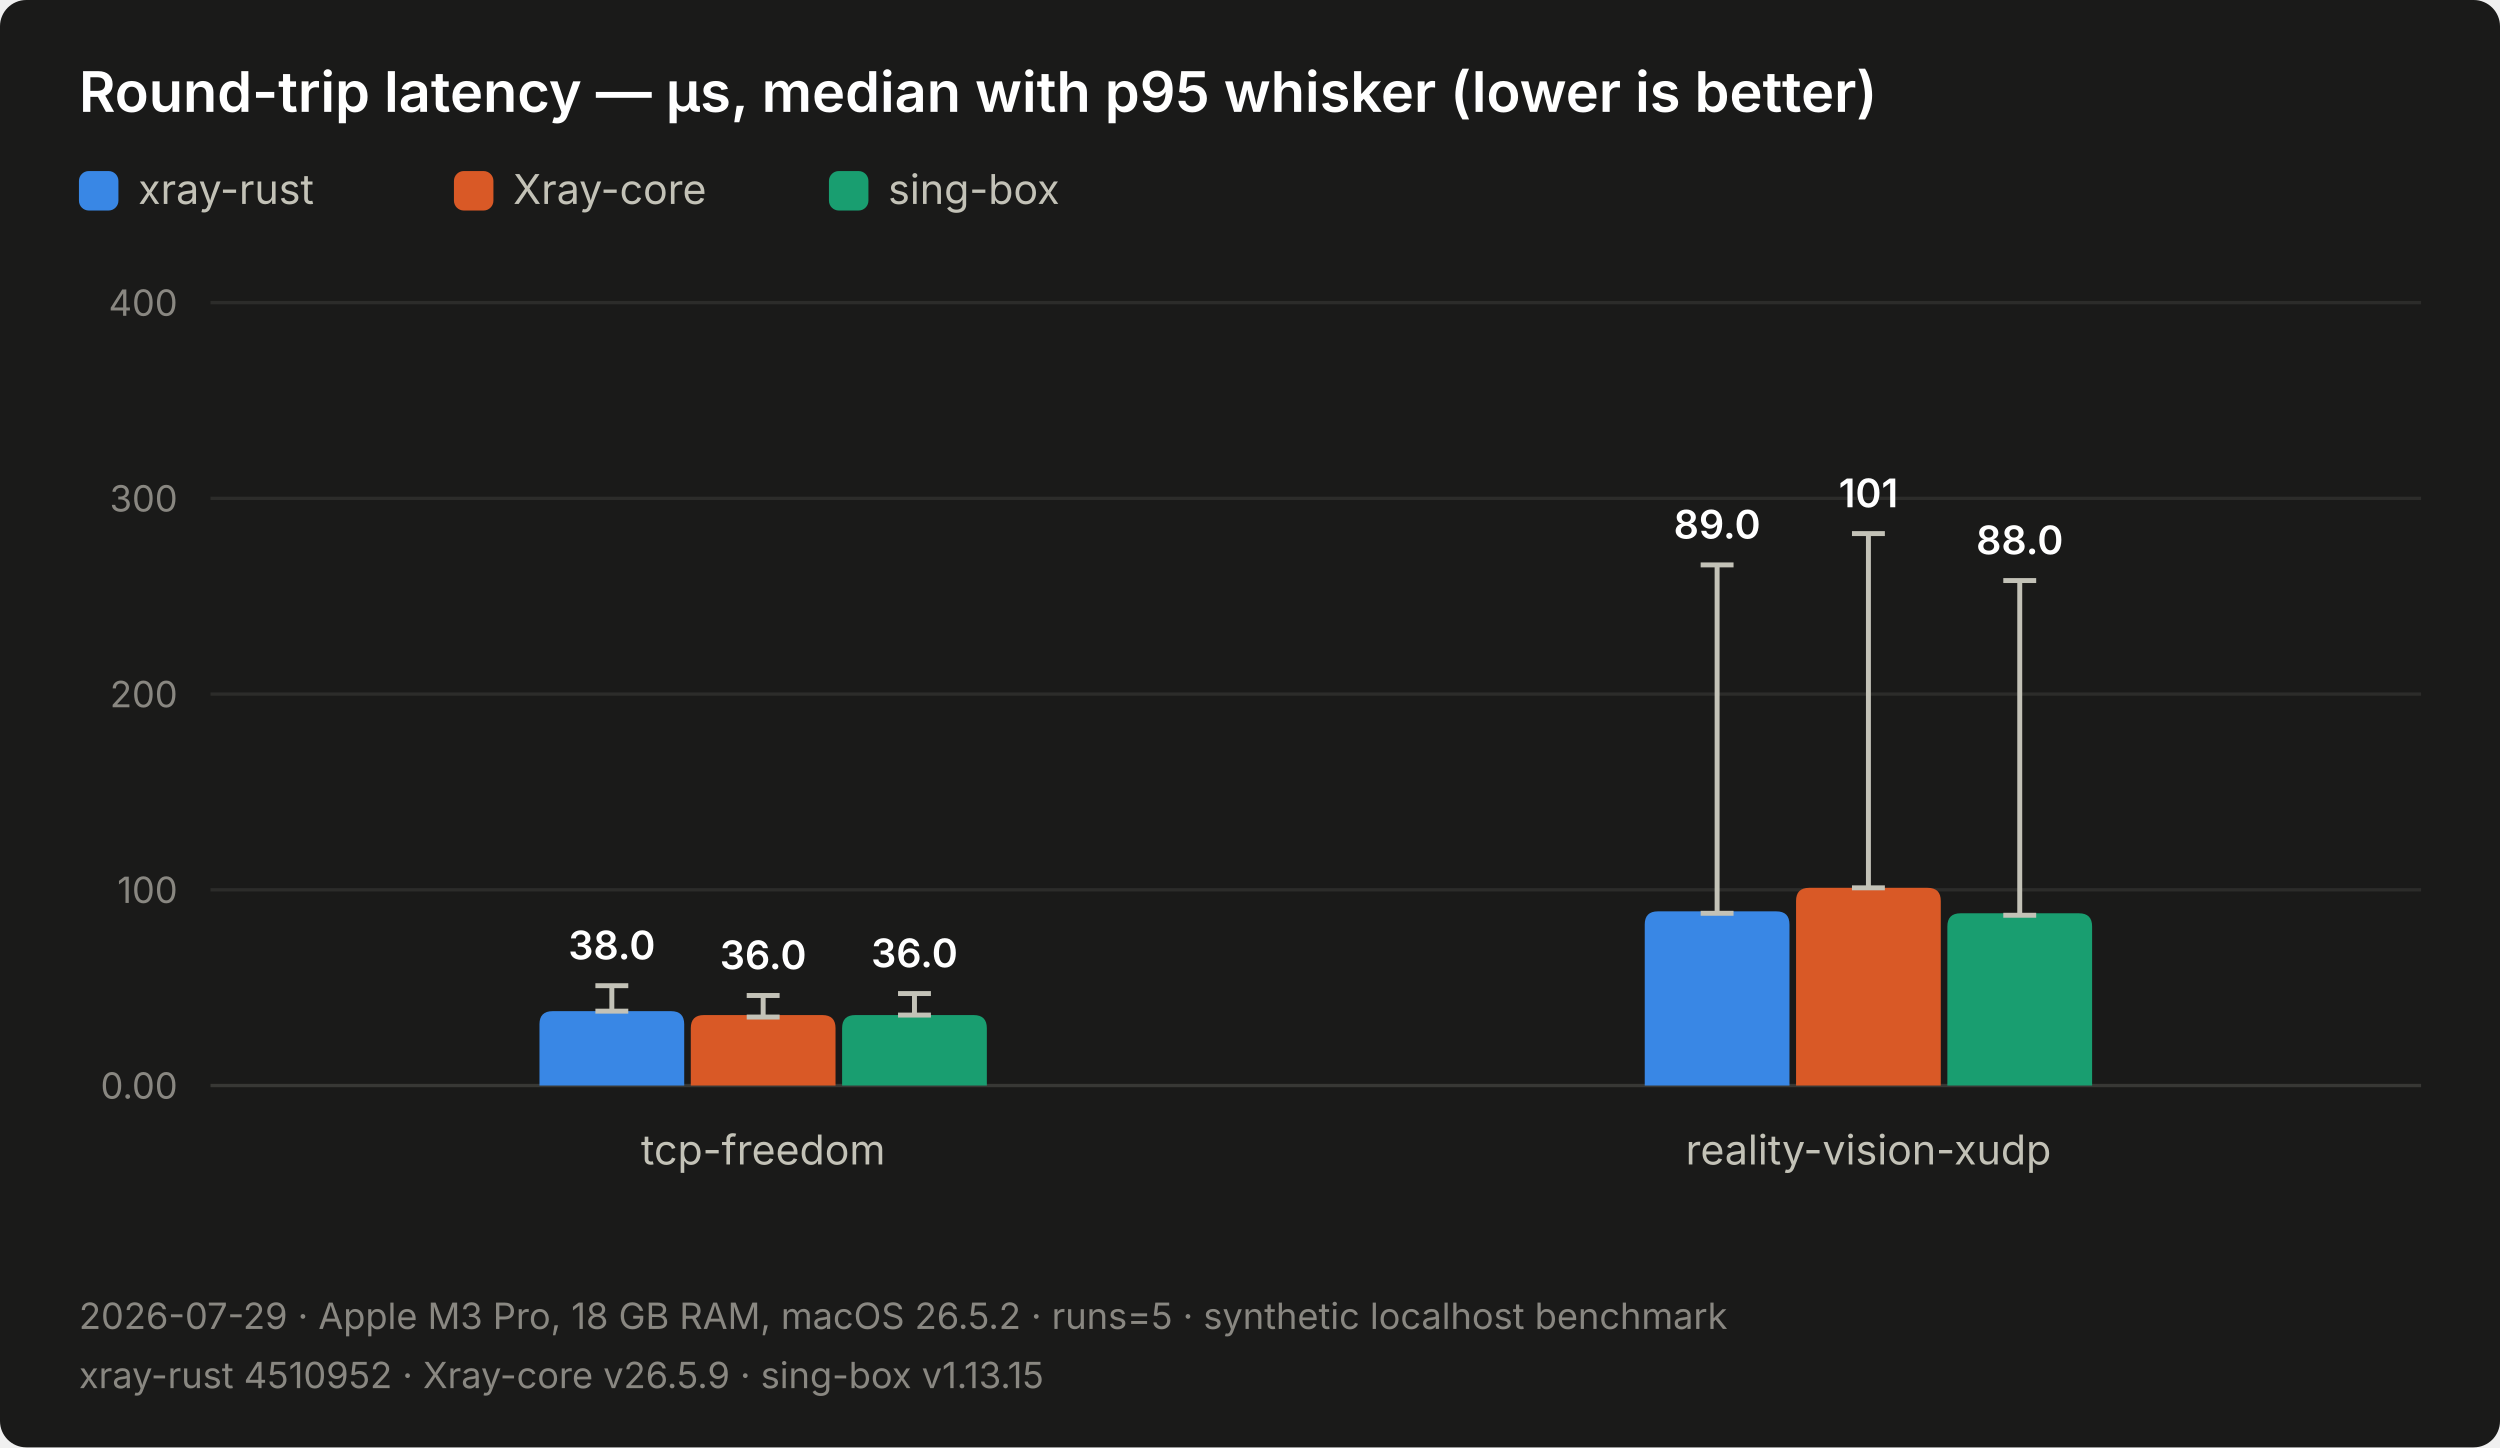
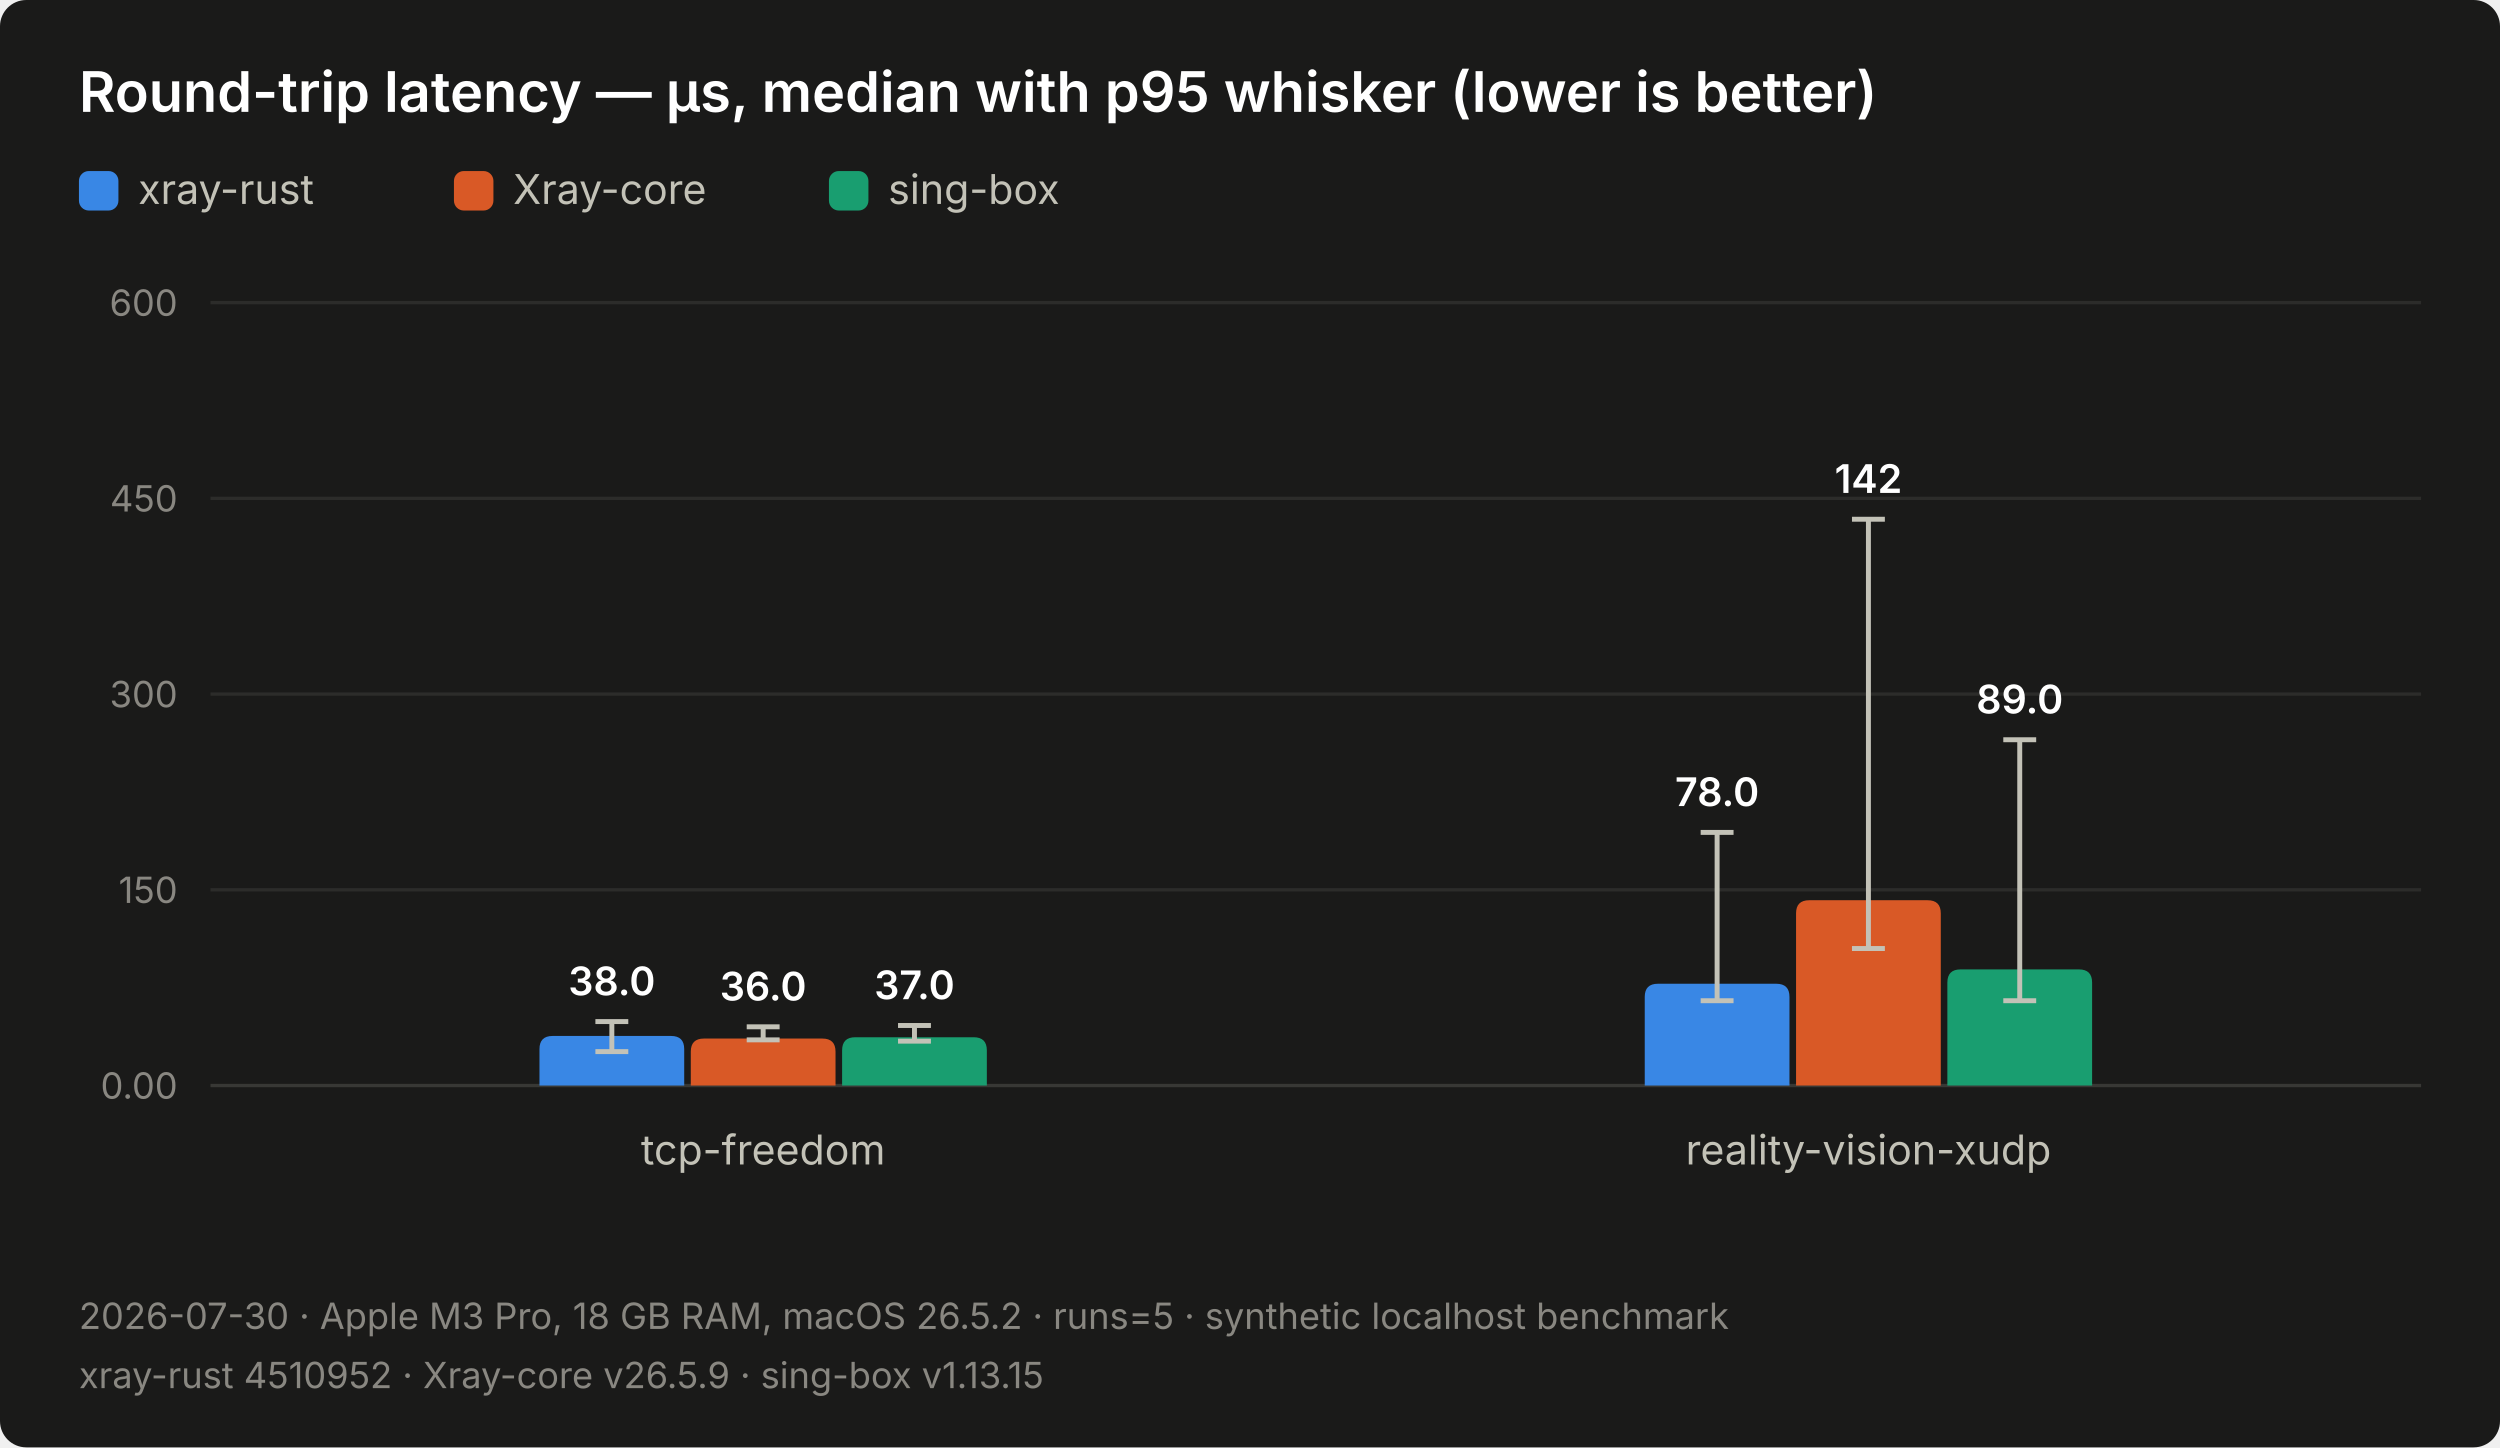
<svg xmlns="http://www.w3.org/2000/svg" width="760" height="440" viewBox="0 0 760 440" role="img" aria-label="Round-trip latency — µs, median with p95 whisker (lower is better)">
  <rect width="760" height="440" fill="#1a1a19" rx="8" />
  <text x="24" y="34" font-family="system-ui, -apple-system, 'Segoe UI', sans-serif" font-size="17" font-weight="600" fill="#ffffff">Round-trip latency — µs, median with p95 whisker (lower is better)</text>
  <rect x="24.00" y="52" width="12" height="12" rx="3" fill="#3987e5" />
  <text x="42.00" y="62" font-family="system-ui, -apple-system, 'Segoe UI', sans-serif" font-size="12.5" fill="#c3c2b7">xray-rust</text>
  <rect x="138.00" y="52" width="12" height="12" rx="3" fill="#d95926" />
  <text x="156.00" y="62" font-family="system-ui, -apple-system, 'Segoe UI', sans-serif" font-size="12.5" fill="#c3c2b7">Xray-core</text>
  <rect x="252.00" y="52" width="12" height="12" rx="3" fill="#199e70" />
  <text x="270.00" y="62" font-family="system-ui, -apple-system, 'Segoe UI', sans-serif" font-size="12.5" fill="#c3c2b7">sing-box</text>
  <text x="54" y="334.00" font-family="system-ui, -apple-system, 'Segoe UI', sans-serif" font-size="11" fill="#898781" text-anchor="end">0.00</text>
  <line x1="64" y1="270.50" x2="736" y2="270.50" stroke="#2c2c2a" stroke-width="1" />
-   <text x="54" y="274.50" font-family="system-ui, -apple-system, 'Segoe UI', sans-serif" font-size="11" fill="#898781" text-anchor="end">100</text>
+   <text x="54" y="274.50" font-family="system-ui, -apple-system, 'Segoe UI', sans-serif" font-size="11" fill="#898781" text-anchor="end">150</text>
  <line x1="64" y1="211.00" x2="736" y2="211.00" stroke="#2c2c2a" stroke-width="1" />
-   <text x="54" y="215.00" font-family="system-ui, -apple-system, 'Segoe UI', sans-serif" font-size="11" fill="#898781" text-anchor="end">200</text>
+   <text x="54" y="215.00" font-family="system-ui, -apple-system, 'Segoe UI', sans-serif" font-size="11" fill="#898781" text-anchor="end">300</text>
  <line x1="64" y1="151.50" x2="736" y2="151.50" stroke="#2c2c2a" stroke-width="1" />
-   <text x="54" y="155.50" font-family="system-ui, -apple-system, 'Segoe UI', sans-serif" font-size="11" fill="#898781" text-anchor="end">300</text>
+   <text x="54" y="155.50" font-family="system-ui, -apple-system, 'Segoe UI', sans-serif" font-size="11" fill="#898781" text-anchor="end">450</text>
  <line x1="64" y1="92.00" x2="736" y2="92.00" stroke="#2c2c2a" stroke-width="1" />
-   <text x="54" y="96.00" font-family="system-ui, -apple-system, 'Segoe UI', sans-serif" font-size="11" fill="#898781" text-anchor="end">400</text>
+   <text x="54" y="96.00" font-family="system-ui, -apple-system, 'Segoe UI', sans-serif" font-size="11" fill="#898781" text-anchor="end">600</text>
  <line x1="64" y1="330" x2="736" y2="330" stroke="#383835" stroke-width="1" />
-   <path d="M 164.00 330.00 L 164.00 311.39 Q 164.00 307.39 168.00 307.39 L 204.00 307.39 Q 208.00 307.39 208.00 311.39 L 208.00 330.00 Z" fill="#3987e5" />
-   <line x1="186.00" y1="307.39" x2="186.00" y2="299.65" stroke="#c3c2b7" stroke-width="1.5" />
-   <line x1="181.00" y1="307.39" x2="191.00" y2="307.39" stroke="#c3c2b7" stroke-width="1.5" />
-   <line x1="181.00" y1="299.65" x2="191.00" y2="299.65" stroke="#c3c2b7" stroke-width="1.5" />
-   <text x="186.00" y="291.65" font-family="system-ui, -apple-system, 'Segoe UI', sans-serif" font-size="12" font-weight="600" fill="#ffffff" text-anchor="middle">38.0</text>
-   <path d="M 210.00 330.00 L 210.00 312.58 Q 210.00 308.58 214.00 308.58 L 250.00 308.58 Q 254.00 308.58 254.00 312.58 L 254.00 330.00 Z" fill="#d95926" />
-   <line x1="232.00" y1="309.18" x2="232.00" y2="302.63" stroke="#c3c2b7" stroke-width="1.5" />
-   <line x1="227.00" y1="309.18" x2="237.00" y2="309.18" stroke="#c3c2b7" stroke-width="1.5" />
-   <line x1="227.00" y1="302.63" x2="237.00" y2="302.63" stroke="#c3c2b7" stroke-width="1.5" />
-   <text x="232.00" y="294.63" font-family="system-ui, -apple-system, 'Segoe UI', sans-serif" font-size="12" font-weight="600" fill="#ffffff" text-anchor="middle">36.0</text>
-   <path d="M 256.00 330.00 L 256.00 312.58 Q 256.00 308.58 260.00 308.58 L 296.00 308.58 Q 300.00 308.58 300.00 312.58 L 300.00 330.00 Z" fill="#199e70" />
-   <line x1="278.00" y1="308.58" x2="278.00" y2="302.04" stroke="#c3c2b7" stroke-width="1.5" />
-   <line x1="273.00" y1="308.58" x2="283.00" y2="308.58" stroke="#c3c2b7" stroke-width="1.5" />
-   <line x1="273.00" y1="302.04" x2="283.00" y2="302.04" stroke="#c3c2b7" stroke-width="1.5" />
-   <text x="278.00" y="294.04" font-family="system-ui, -apple-system, 'Segoe UI', sans-serif" font-size="12" font-weight="600" fill="#ffffff" text-anchor="middle">36.0</text>
+   <path d="M 164.00 330.00 L 164.00 318.93 Q 164.00 314.93 168.00 314.93 L 204.00 314.93 Q 208.00 314.93 208.00 318.93 L 208.00 330.00 Z" fill="#3987e5" />
+   <line x1="186.00" y1="319.69" x2="186.00" y2="310.56" stroke="#c3c2b7" stroke-width="1.5" />
+   <line x1="181.00" y1="319.69" x2="191.00" y2="319.69" stroke="#c3c2b7" stroke-width="1.5" />
+   <line x1="181.00" y1="310.56" x2="191.00" y2="310.56" stroke="#c3c2b7" stroke-width="1.5" />
+   <text x="186.00" y="302.56" font-family="system-ui, -apple-system, 'Segoe UI', sans-serif" font-size="12" font-weight="600" fill="#ffffff" text-anchor="middle">38.0</text>
+   <path d="M 210.00 330.00 L 210.00 319.72 Q 210.00 315.72 214.00 315.72 L 250.00 315.72 Q 254.00 315.72 254.00 319.72 L 254.00 330.00 Z" fill="#d95926" />
+   <line x1="232.00" y1="316.12" x2="232.00" y2="312.15" stroke="#c3c2b7" stroke-width="1.5" />
+   <line x1="227.00" y1="316.12" x2="237.00" y2="316.12" stroke="#c3c2b7" stroke-width="1.5" />
+   <line x1="227.00" y1="312.15" x2="237.00" y2="312.15" stroke="#c3c2b7" stroke-width="1.5" />
+   <text x="232.00" y="304.15" font-family="system-ui, -apple-system, 'Segoe UI', sans-serif" font-size="12" font-weight="600" fill="#ffffff" text-anchor="middle">36.0</text>
+   <path d="M 256.00 330.00 L 256.00 319.32 Q 256.00 315.32 260.00 315.32 L 296.00 315.32 Q 300.00 315.32 300.00 319.32 L 300.00 330.00 Z" fill="#199e70" />
+   <line x1="278.00" y1="316.51" x2="278.00" y2="311.75" stroke="#c3c2b7" stroke-width="1.5" />
+   <line x1="273.00" y1="316.51" x2="283.00" y2="316.51" stroke="#c3c2b7" stroke-width="1.5" />
+   <line x1="273.00" y1="311.75" x2="283.00" y2="311.75" stroke="#c3c2b7" stroke-width="1.5" />
+   <text x="278.00" y="303.75" font-family="system-ui, -apple-system, 'Segoe UI', sans-serif" font-size="12" font-weight="600" fill="#ffffff" text-anchor="middle">37.0</text>
  <text x="232.00" y="354" font-family="system-ui, -apple-system, 'Segoe UI', sans-serif" font-size="12.5" fill="#c3c2b7" text-anchor="middle">tcp-freedom</text>
-   <path d="M 500.00 330.00 L 500.00 281.05 Q 500.00 277.05 504.00 277.05 L 540.00 277.05 Q 544.00 277.05 544.00 281.05 L 544.00 330.00 Z" fill="#3987e5" />
-   <line x1="522.00" y1="277.64" x2="522.00" y2="171.73" stroke="#c3c2b7" stroke-width="1.5" />
-   <line x1="517.00" y1="277.64" x2="527.00" y2="277.64" stroke="#c3c2b7" stroke-width="1.5" />
-   <line x1="517.00" y1="171.73" x2="527.00" y2="171.73" stroke="#c3c2b7" stroke-width="1.5" />
-   <text x="522.00" y="163.73" font-family="system-ui, -apple-system, 'Segoe UI', sans-serif" font-size="12" font-weight="600" fill="#ffffff" text-anchor="middle">89.0</text>
-   <path d="M 546.00 330.00 L 546.00 273.90 Q 546.00 269.90 550.00 269.90 L 586.00 269.90 Q 590.00 269.90 590.00 273.90 L 590.00 330.00 Z" fill="#d95926" />
-   <line x1="568.00" y1="269.90" x2="568.00" y2="162.21" stroke="#c3c2b7" stroke-width="1.5" />
-   <line x1="563.00" y1="269.90" x2="573.00" y2="269.90" stroke="#c3c2b7" stroke-width="1.5" />
-   <line x1="563.00" y1="162.21" x2="573.00" y2="162.21" stroke="#c3c2b7" stroke-width="1.5" />
-   <text x="568.00" y="154.21" font-family="system-ui, -apple-system, 'Segoe UI', sans-serif" font-size="12" font-weight="600" fill="#ffffff" text-anchor="middle">101</text>
-   <path d="M 592.00 330.00 L 592.00 281.64 Q 592.00 277.64 596.00 277.64 L 632.00 277.64 Q 636.00 277.64 636.00 281.64 L 636.00 330.00 Z" fill="#199e70" />
-   <line x1="614.00" y1="278.24" x2="614.00" y2="176.49" stroke="#c3c2b7" stroke-width="1.5" />
-   <line x1="609.00" y1="278.24" x2="619.00" y2="278.24" stroke="#c3c2b7" stroke-width="1.5" />
-   <line x1="609.00" y1="176.49" x2="619.00" y2="176.49" stroke="#c3c2b7" stroke-width="1.5" />
-   <text x="614.00" y="168.49" font-family="system-ui, -apple-system, 'Segoe UI', sans-serif" font-size="12" font-weight="600" fill="#ffffff" text-anchor="middle">88.0</text>
+   <path d="M 500.00 330.00 L 500.00 303.06 Q 500.00 299.06 504.00 299.06 L 540.00 299.06 Q 544.00 299.06 544.00 303.06 L 544.00 330.00 Z" fill="#3987e5" />
+   <line x1="522.00" y1="304.22" x2="522.00" y2="253.05" stroke="#c3c2b7" stroke-width="1.5" />
+   <line x1="517.00" y1="304.22" x2="527.00" y2="304.22" stroke="#c3c2b7" stroke-width="1.5" />
+   <line x1="517.00" y1="253.05" x2="527.00" y2="253.05" stroke="#c3c2b7" stroke-width="1.5" />
+   <text x="522.00" y="245.05" font-family="system-ui, -apple-system, 'Segoe UI', sans-serif" font-size="12" font-weight="600" fill="#ffffff" text-anchor="middle">78.0</text>
+   <path d="M 546.00 330.00 L 546.00 277.67 Q 546.00 273.67 550.00 273.67 L 586.00 273.67 Q 590.00 273.67 590.00 277.67 L 590.00 330.00 Z" fill="#d95926" />
+   <line x1="568.00" y1="288.35" x2="568.00" y2="157.85" stroke="#c3c2b7" stroke-width="1.5" />
+   <line x1="563.00" y1="288.35" x2="573.00" y2="288.35" stroke="#c3c2b7" stroke-width="1.5" />
+   <line x1="563.00" y1="157.85" x2="573.00" y2="157.85" stroke="#c3c2b7" stroke-width="1.5" />
+   <text x="568.00" y="149.85" font-family="system-ui, -apple-system, 'Segoe UI', sans-serif" font-size="12" font-weight="600" fill="#ffffff" text-anchor="middle">142</text>
+   <path d="M 592.00 330.00 L 592.00 298.70 Q 592.00 294.70 596.00 294.70 L 632.00 294.70 Q 636.00 294.70 636.00 298.70 L 636.00 330.00 Z" fill="#199e70" />
+   <line x1="614.00" y1="304.22" x2="614.00" y2="224.88" stroke="#c3c2b7" stroke-width="1.5" />
+   <line x1="609.00" y1="304.22" x2="619.00" y2="304.22" stroke="#c3c2b7" stroke-width="1.5" />
+   <line x1="609.00" y1="224.88" x2="619.00" y2="224.88" stroke="#c3c2b7" stroke-width="1.5" />
+   <text x="614.00" y="216.88" font-family="system-ui, -apple-system, 'Segoe UI', sans-serif" font-size="12" font-weight="600" fill="#ffffff" text-anchor="middle">89.0</text>
  <text x="568.00" y="354" font-family="system-ui, -apple-system, 'Segoe UI', sans-serif" font-size="12.5" fill="#c3c2b7" text-anchor="middle">reality-vision-xudp</text>
-   <text x="24" y="404" font-family="system-ui, -apple-system, 'Segoe UI', sans-serif" font-size="11" fill="#898781">2026-07-29 · Apple M3 Pro, 18 GB RAM, macOS 26.5.2 · runs=5 · synthetic localhost benchmark</text>
+   <text x="24" y="404" font-family="system-ui, -apple-system, 'Segoe UI', sans-serif" font-size="11" fill="#898781">2026-07-30 · Apple M3 Pro, 18 GB RAM, macOS 26.5.2 · runs=5 · synthetic localhost benchmark</text>
  <text x="24" y="422" font-family="system-ui, -apple-system, 'Segoe UI', sans-serif" font-size="11" fill="#898781">xray-rust 4510952 · Xray-core v26.5.9 · sing-box v1.13.15</text>
</svg>
